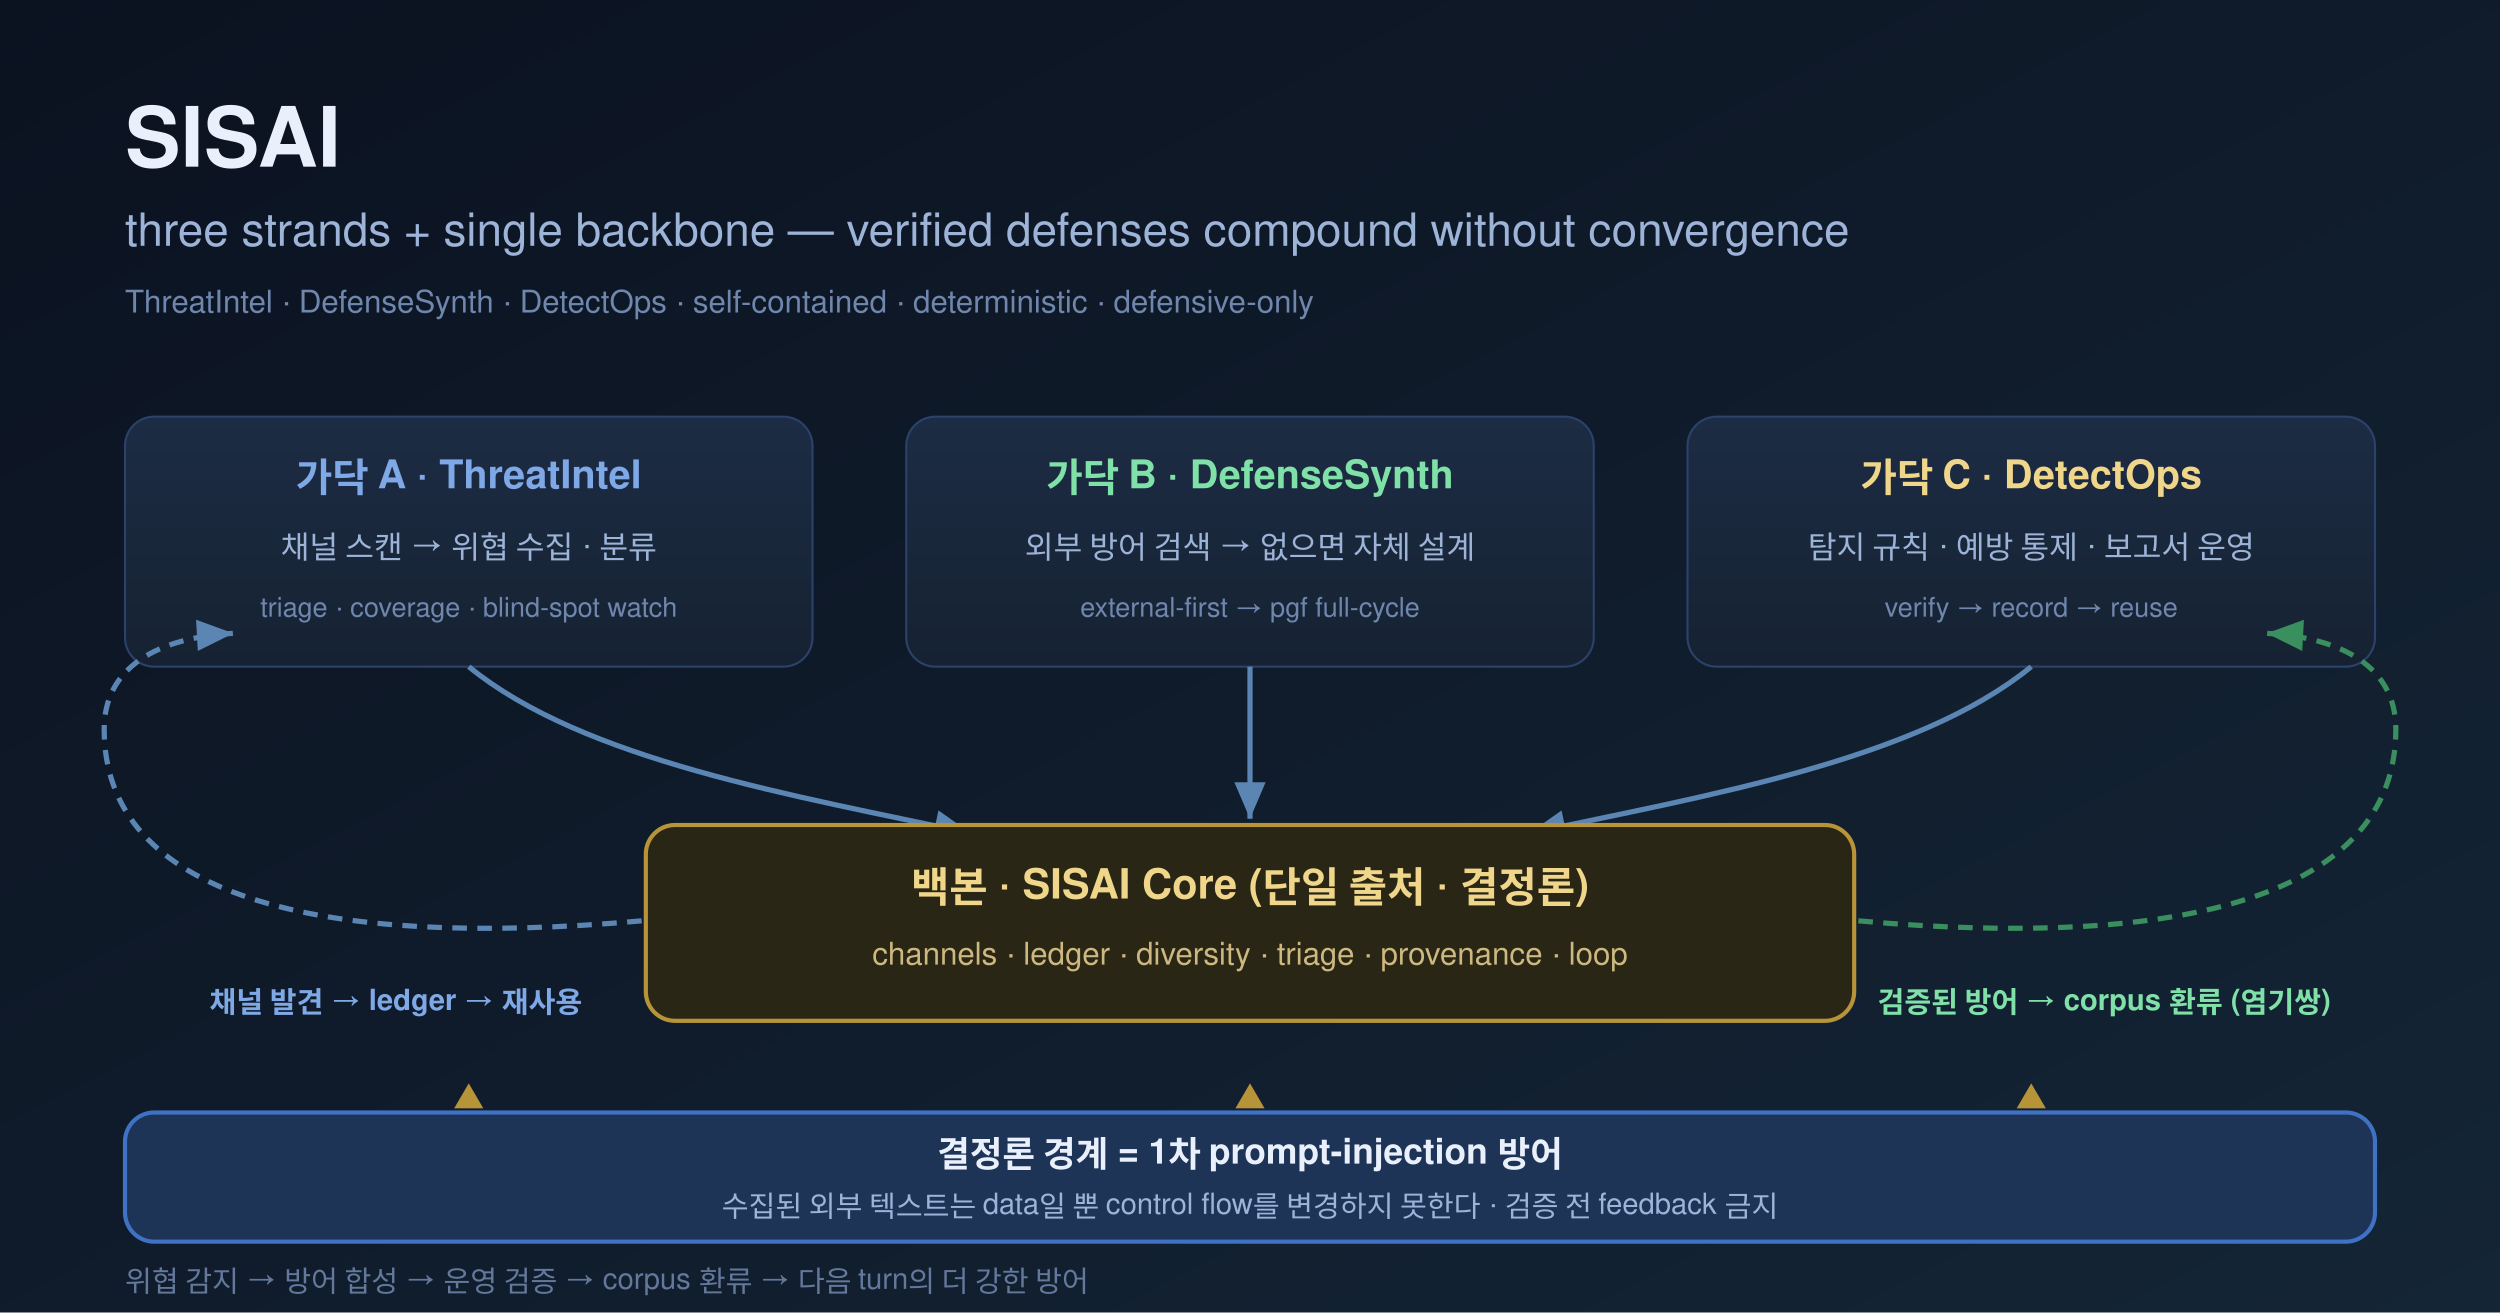
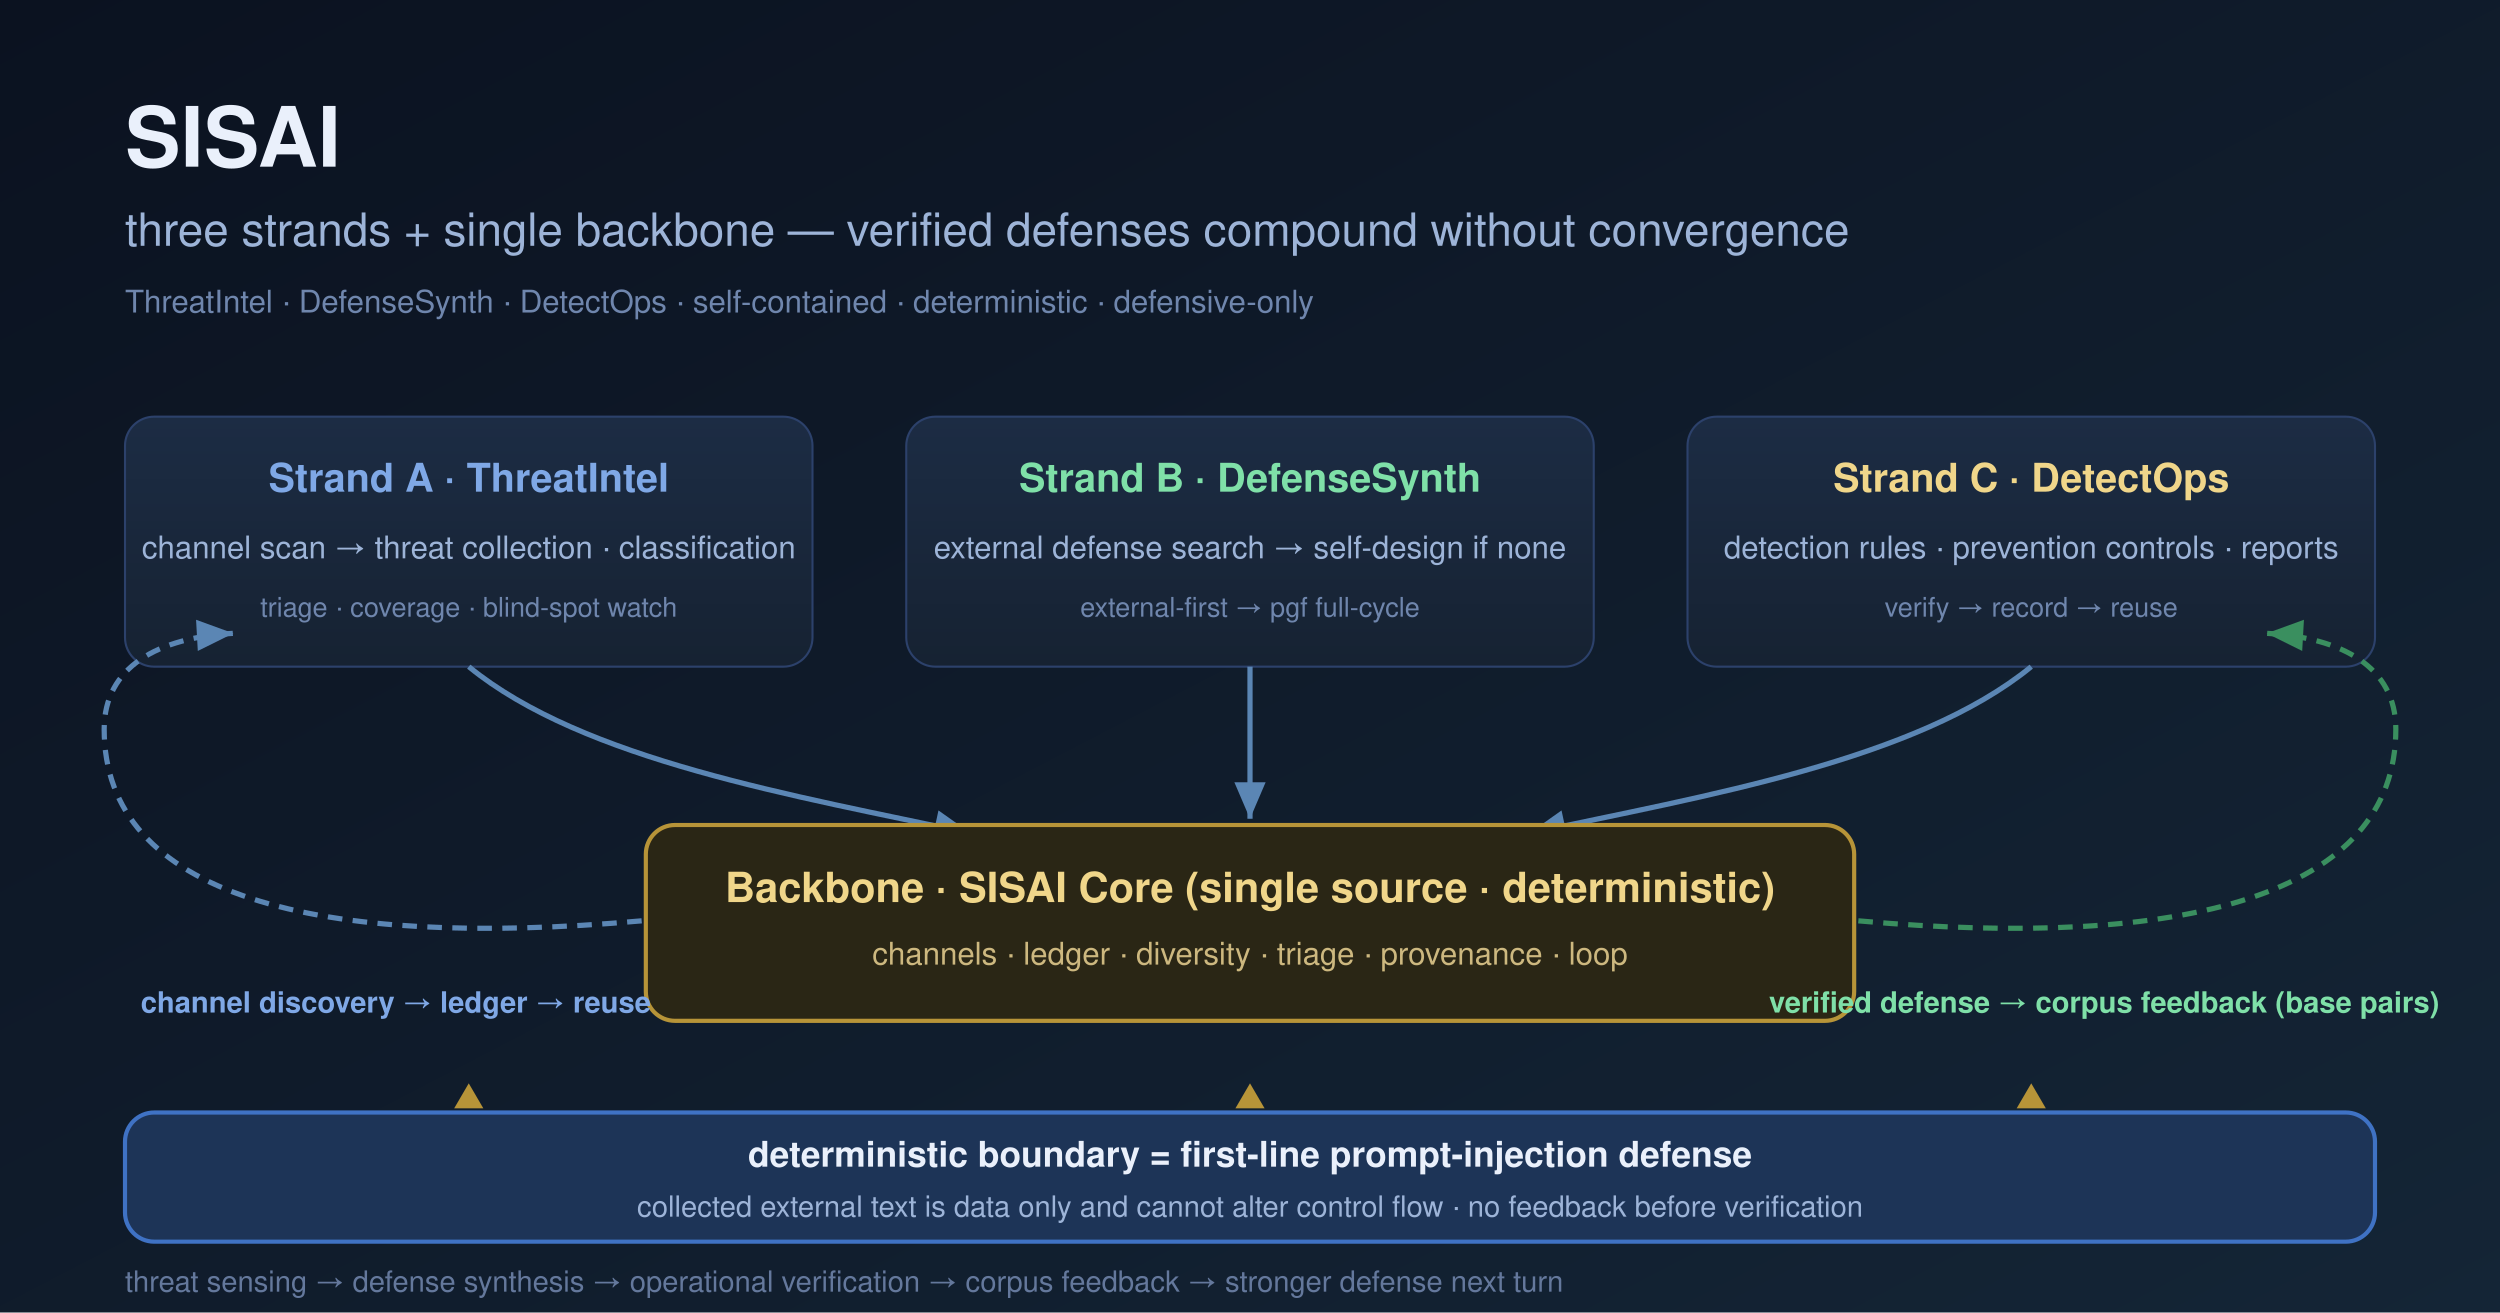
- <svg xmlns="http://www.w3.org/2000/svg" width="1200" height="630" viewBox="0 0 1200 630" font-family="'Malgun Gothic','Apple SD Gothic Neo','Noto Sans KR','Segoe UI',Helvetica,Arial,sans-serif">
+ <svg xmlns="http://www.w3.org/2000/svg" width="1200" height="630" viewBox="0 0 1200 630" font-family="'Segoe UI',Helvetica,Arial,sans-serif">
  <defs>
    <linearGradient id="bg" x1="0" y1="0" x2="1" y2="1">
      <stop offset="0" stop-color="#0b1220" />
      <stop offset="1" stop-color="#142536" />
    </linearGradient>
    <linearGradient id="card" x1="0" y1="0" x2="0" y2="1">
      <stop offset="0" stop-color="#1c2c44" />
      <stop offset="1" stop-color="#162232" />
    </linearGradient>
    <marker id="arrow" markerWidth="10" markerHeight="10" refX="7" refY="3" orient="auto">
      <path d="M0,0 L7,3 L0,6 Z" fill="#5b86b4" />
    </marker>
    <marker id="arrowG" markerWidth="10" markerHeight="10" refX="7" refY="3" orient="auto">
      <path d="M0,0 L7,3 L0,6 Z" fill="#3a8f5f" />
    </marker>
  </defs>
  <rect width="1200" height="630" fill="url(#bg)" />
  <text x="60" y="80" fill="#eaf0fb" font-size="40" font-weight="700">SISAI</text>
  <text x="60" y="118" fill="#9db4d8" font-size="22">three strands + single backbone — verified defenses compound without convergence</text>
  <text x="60" y="150" fill="#6f86ad" font-size="15">ThreatIntel · DefenseSynth · DetectOps · self-contained · deterministic · defensive-only</text>
  <rect x="60" y="200" width="330" height="120" rx="14" fill="url(#card)" stroke="#2c416b" stroke-width="1" />
-   <text x="225" y="236" text-anchor="middle" fill="#7fa8e6" font-size="19" font-weight="700">가닥 A · ThreatIntel</text>
-   <text x="225" y="268" text-anchor="middle" fill="#9db4d8" font-size="15">채널 스캔 → 위협 수집 · 분류</text>
+   <text x="225" y="236" text-anchor="middle" fill="#7fa8e6" font-size="19" font-weight="700">Strand A · ThreatIntel</text>
+   <text x="225" y="268" text-anchor="middle" fill="#9db4d8" font-size="15">channel scan → threat collection · classification</text>
  <text x="225" y="296" text-anchor="middle" fill="#6f86ad" font-size="13">triage · coverage · blind-spot watch</text>
  <rect x="435" y="200" width="330" height="120" rx="14" fill="url(#card)" stroke="#2c416b" stroke-width="1" />
-   <text x="600" y="236" text-anchor="middle" fill="#7fe0a8" font-size="19" font-weight="700">가닥 B · DefenseSynth</text>
-   <text x="600" y="268" text-anchor="middle" fill="#9db4d8" font-size="15">외부 방어 검색 → 없으면 자체 설계</text>
+   <text x="600" y="236" text-anchor="middle" fill="#7fe0a8" font-size="19" font-weight="700">Strand B · DefenseSynth</text>
+   <text x="600" y="268" text-anchor="middle" fill="#9db4d8" font-size="15">external defense search → self-design if none</text>
  <text x="600" y="296" text-anchor="middle" fill="#6f86ad" font-size="13">external-first → pgf full-cycle</text>
  <rect x="810" y="200" width="330" height="120" rx="14" fill="url(#card)" stroke="#2c416b" stroke-width="1" />
-   <text x="975" y="236" text-anchor="middle" fill="#f0d68a" font-size="19" font-weight="700">가닥 C · DetectOps</text>
-   <text x="975" y="268" text-anchor="middle" fill="#9db4d8" font-size="15">탐지 규칙 · 예방 통제 · 보고서 운영</text>
+   <text x="975" y="236" text-anchor="middle" fill="#f0d68a" font-size="19" font-weight="700">Strand C · DetectOps</text>
+   <text x="975" y="268" text-anchor="middle" fill="#9db4d8" font-size="15">detection rules · prevention controls · reports</text>
  <text x="975" y="296" text-anchor="middle" fill="#6f86ad" font-size="13">verify → record → reuse</text>
  <path d="M225,320 C280,365 382,382 466,400" fill="none" stroke="#5b86b4" stroke-width="2.5" marker-end="url(#arrow)" />
  <path d="M600,320 L600,393" fill="none" stroke="#5b86b4" stroke-width="2.5" marker-end="url(#arrow)" />
  <path d="M975,320 C920,365 818,382 734,400" fill="none" stroke="#5b86b4" stroke-width="2.5" marker-end="url(#arrow)" />
  <rect x="310" y="396" width="580" height="94" rx="14" fill="#2a2615" stroke="#b79438" stroke-width="2" />
-   <text x="600" y="433" text-anchor="middle" fill="#f0d68a" font-size="20" font-weight="700">백본 · SISAI Core (단일 출처 · 결정론)</text>
+   <text x="600" y="433" text-anchor="middle" fill="#f0d68a" font-size="20" font-weight="700">Backbone · SISAI Core (single source · deterministic)</text>
  <text x="600" y="463" text-anchor="middle" fill="#cdb87f" font-size="15">channels · ledger · diversity · triage · provenance · loop</text>
  <path d="M892,442 C1048,456 1150,430 1150,350 C1150,320 1124,306 1088,304" fill="none" stroke="#3a8f5f" stroke-width="2.5" stroke-dasharray="7 5" marker-end="url(#arrowG)" />
-   <text x="1010" y="486" text-anchor="middle" fill="#7fe0a8" font-size="14" font-weight="700">검증된 방어 → corpus 환류 (염기쌍)</text>
+   <text x="1010" y="486" text-anchor="middle" fill="#7fe0a8" font-size="14" font-weight="700">verified defense → corpus feedback (base pairs)</text>
  <path d="M308,442 C152,456 50,430 50,350 C50,320 76,306 112,304" fill="none" stroke="#5b86b4" stroke-width="2.5" stroke-dasharray="7 5" marker-end="url(#arrow)" />
-   <text x="190" y="486" text-anchor="middle" fill="#7fa8e6" font-size="14" font-weight="700">채널 발견 → ledger → 재사용</text>
+   <text x="190" y="486" text-anchor="middle" fill="#7fa8e6" font-size="14" font-weight="700">channel discovery → ledger → reuse</text>
  <polygon points="218,532 232,532 225,520" fill="#b79438" />
  <polygon points="593,532 607,532 600,520" fill="#b79438" />
  <polygon points="968,532 982,532 975,520" fill="#b79438" />
  <rect x="60" y="534" width="1080" height="62" rx="14" fill="#1d3457" stroke="#3f72c4" stroke-width="2" />
-   <text x="600" y="560" text-anchor="middle" fill="#eaf0fb" font-size="17" font-weight="700">결정론 경계 = 1차 prompt-injection 방어</text>
-   <text x="600" y="584" text-anchor="middle" fill="#9db4d8" font-size="14">수집된 외부 텍스트는 data일 뿐 control flow를 변경하지 못한다 · 검증 전 feedback 금지</text>
-   <text x="60" y="620" fill="#64789c" font-size="14">위협 감지 → 방어 합성 → 운영 검증 → corpus 환류 → 다음 turn의 더 강한 방어</text>
+   <text x="600" y="560" text-anchor="middle" fill="#eaf0fb" font-size="17" font-weight="700">deterministic boundary = first-line prompt-injection defense</text>
+   <text x="600" y="584" text-anchor="middle" fill="#9db4d8" font-size="14">collected external text is data only and cannot alter control flow · no feedback before verification</text>
+   <text x="60" y="620" fill="#64789c" font-size="14">threat sensing → defense synthesis → operational verification → corpus feedback → stronger defense next turn</text>
</svg>
